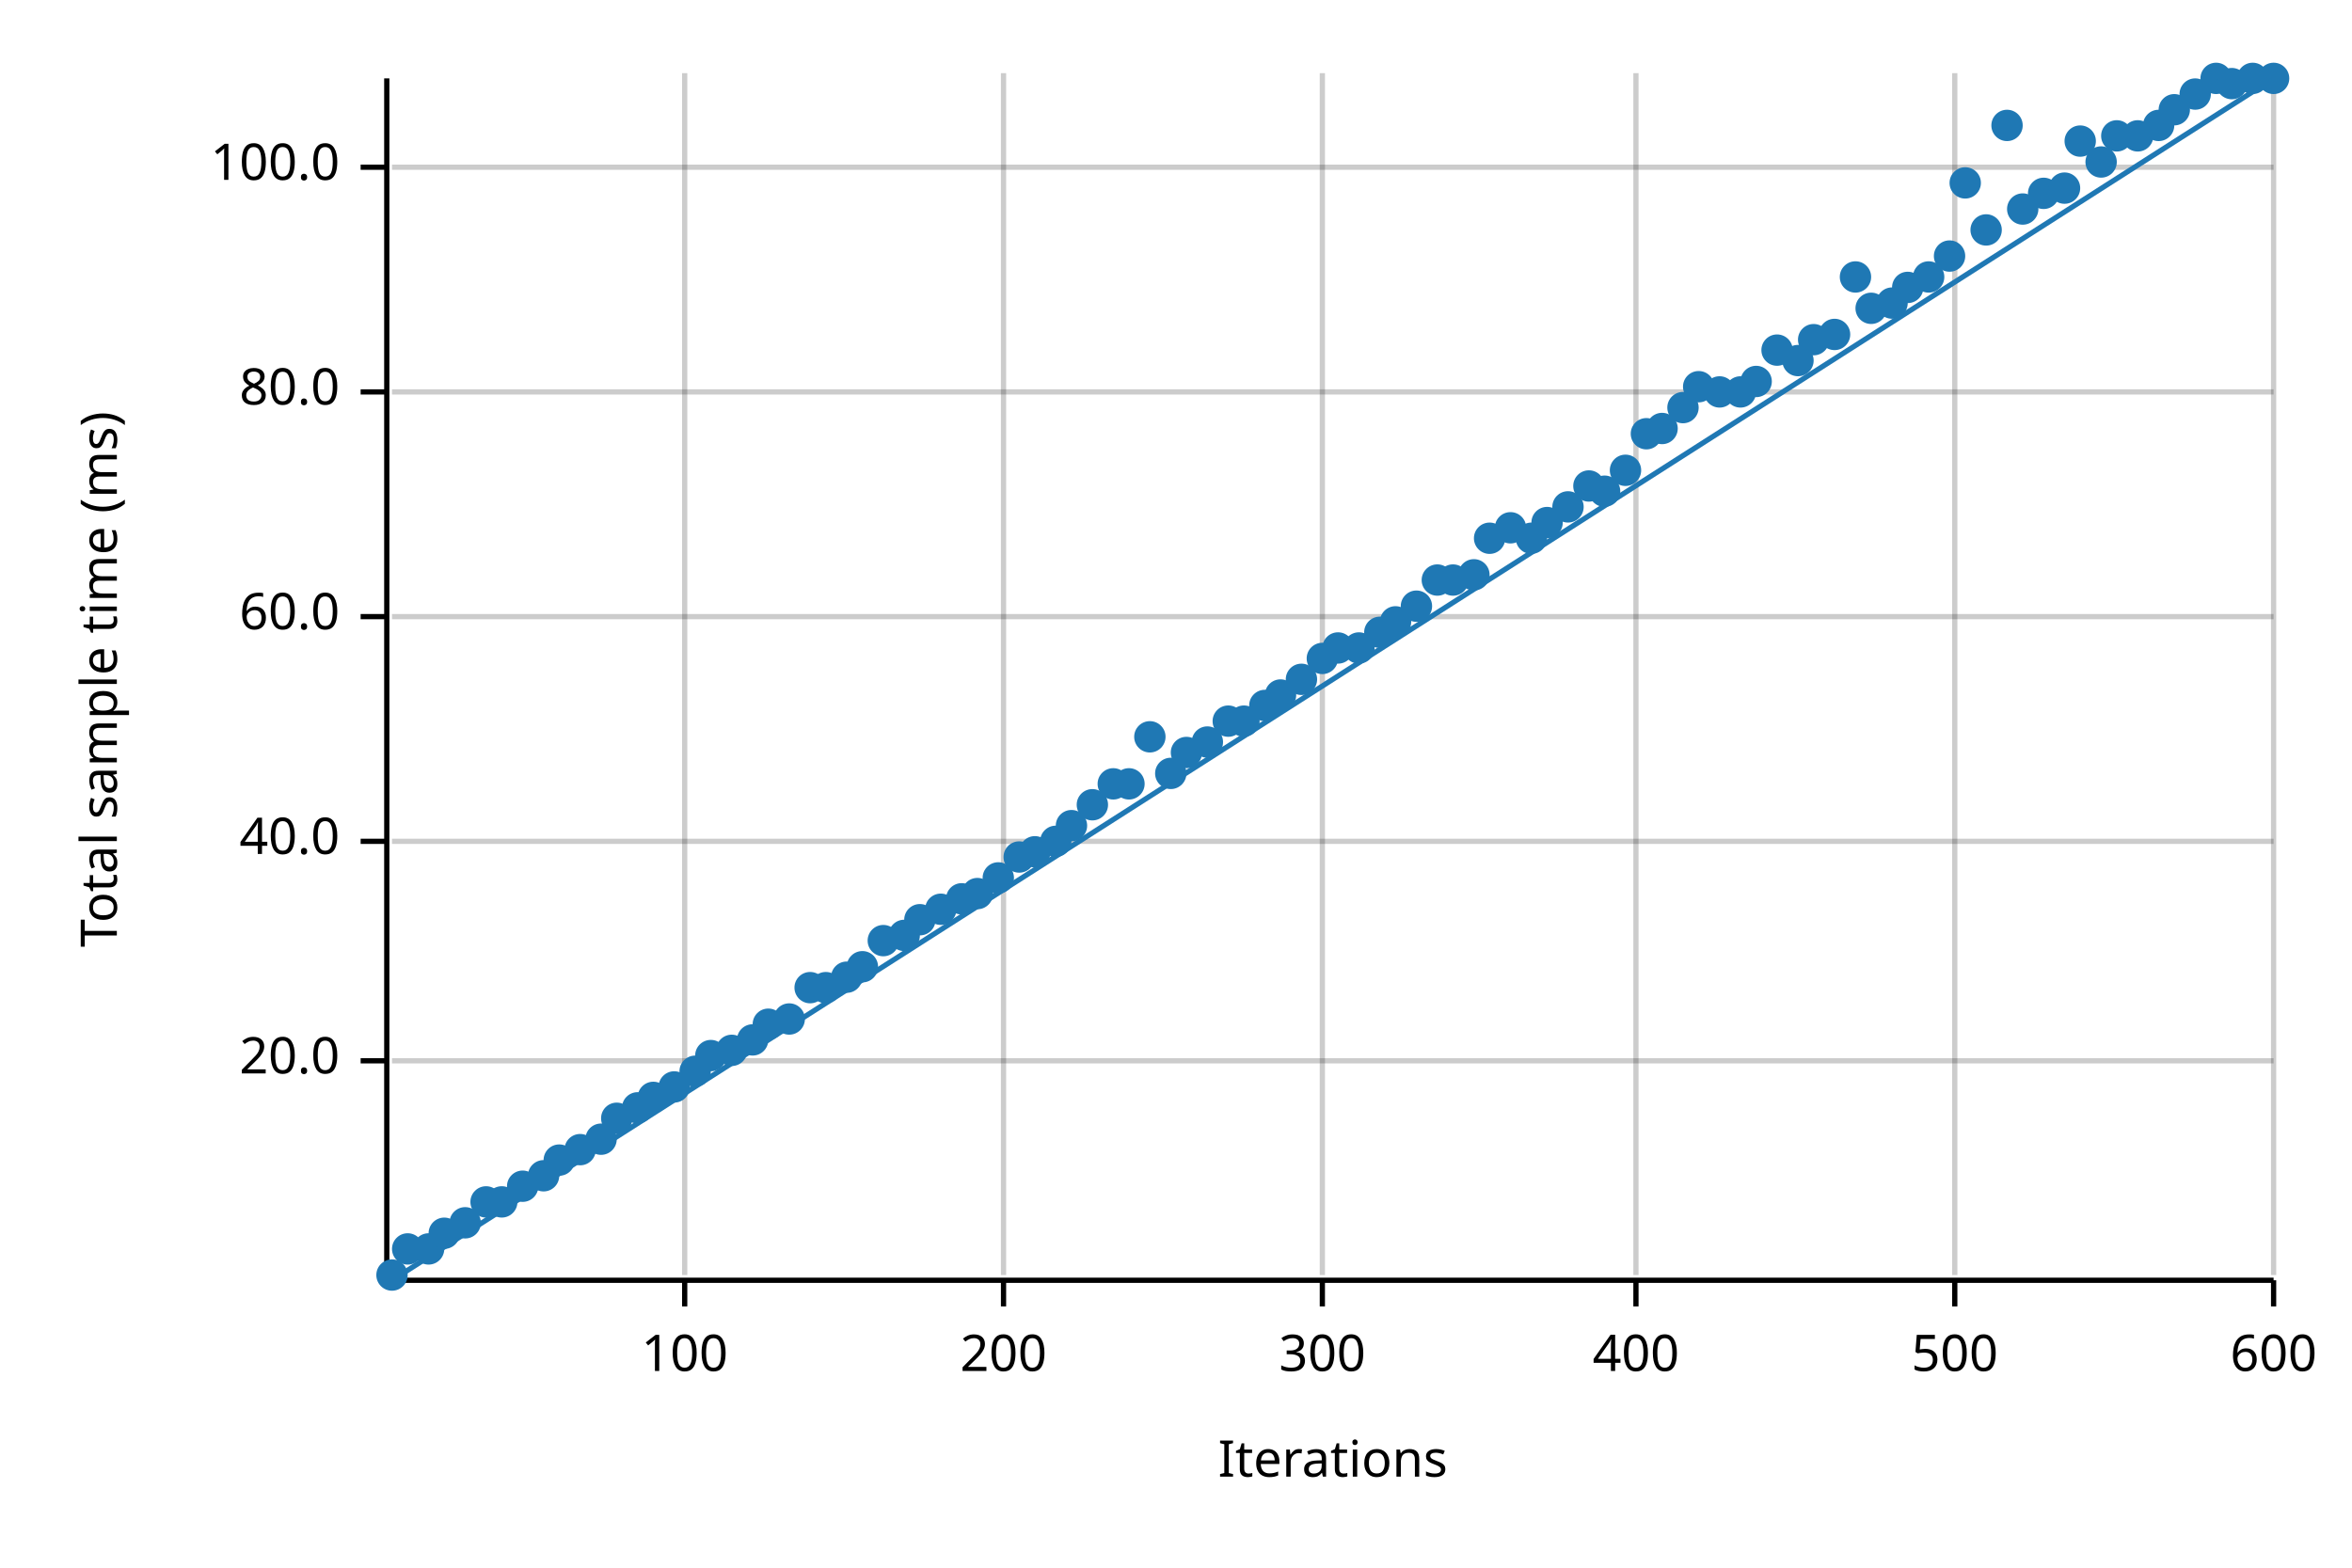
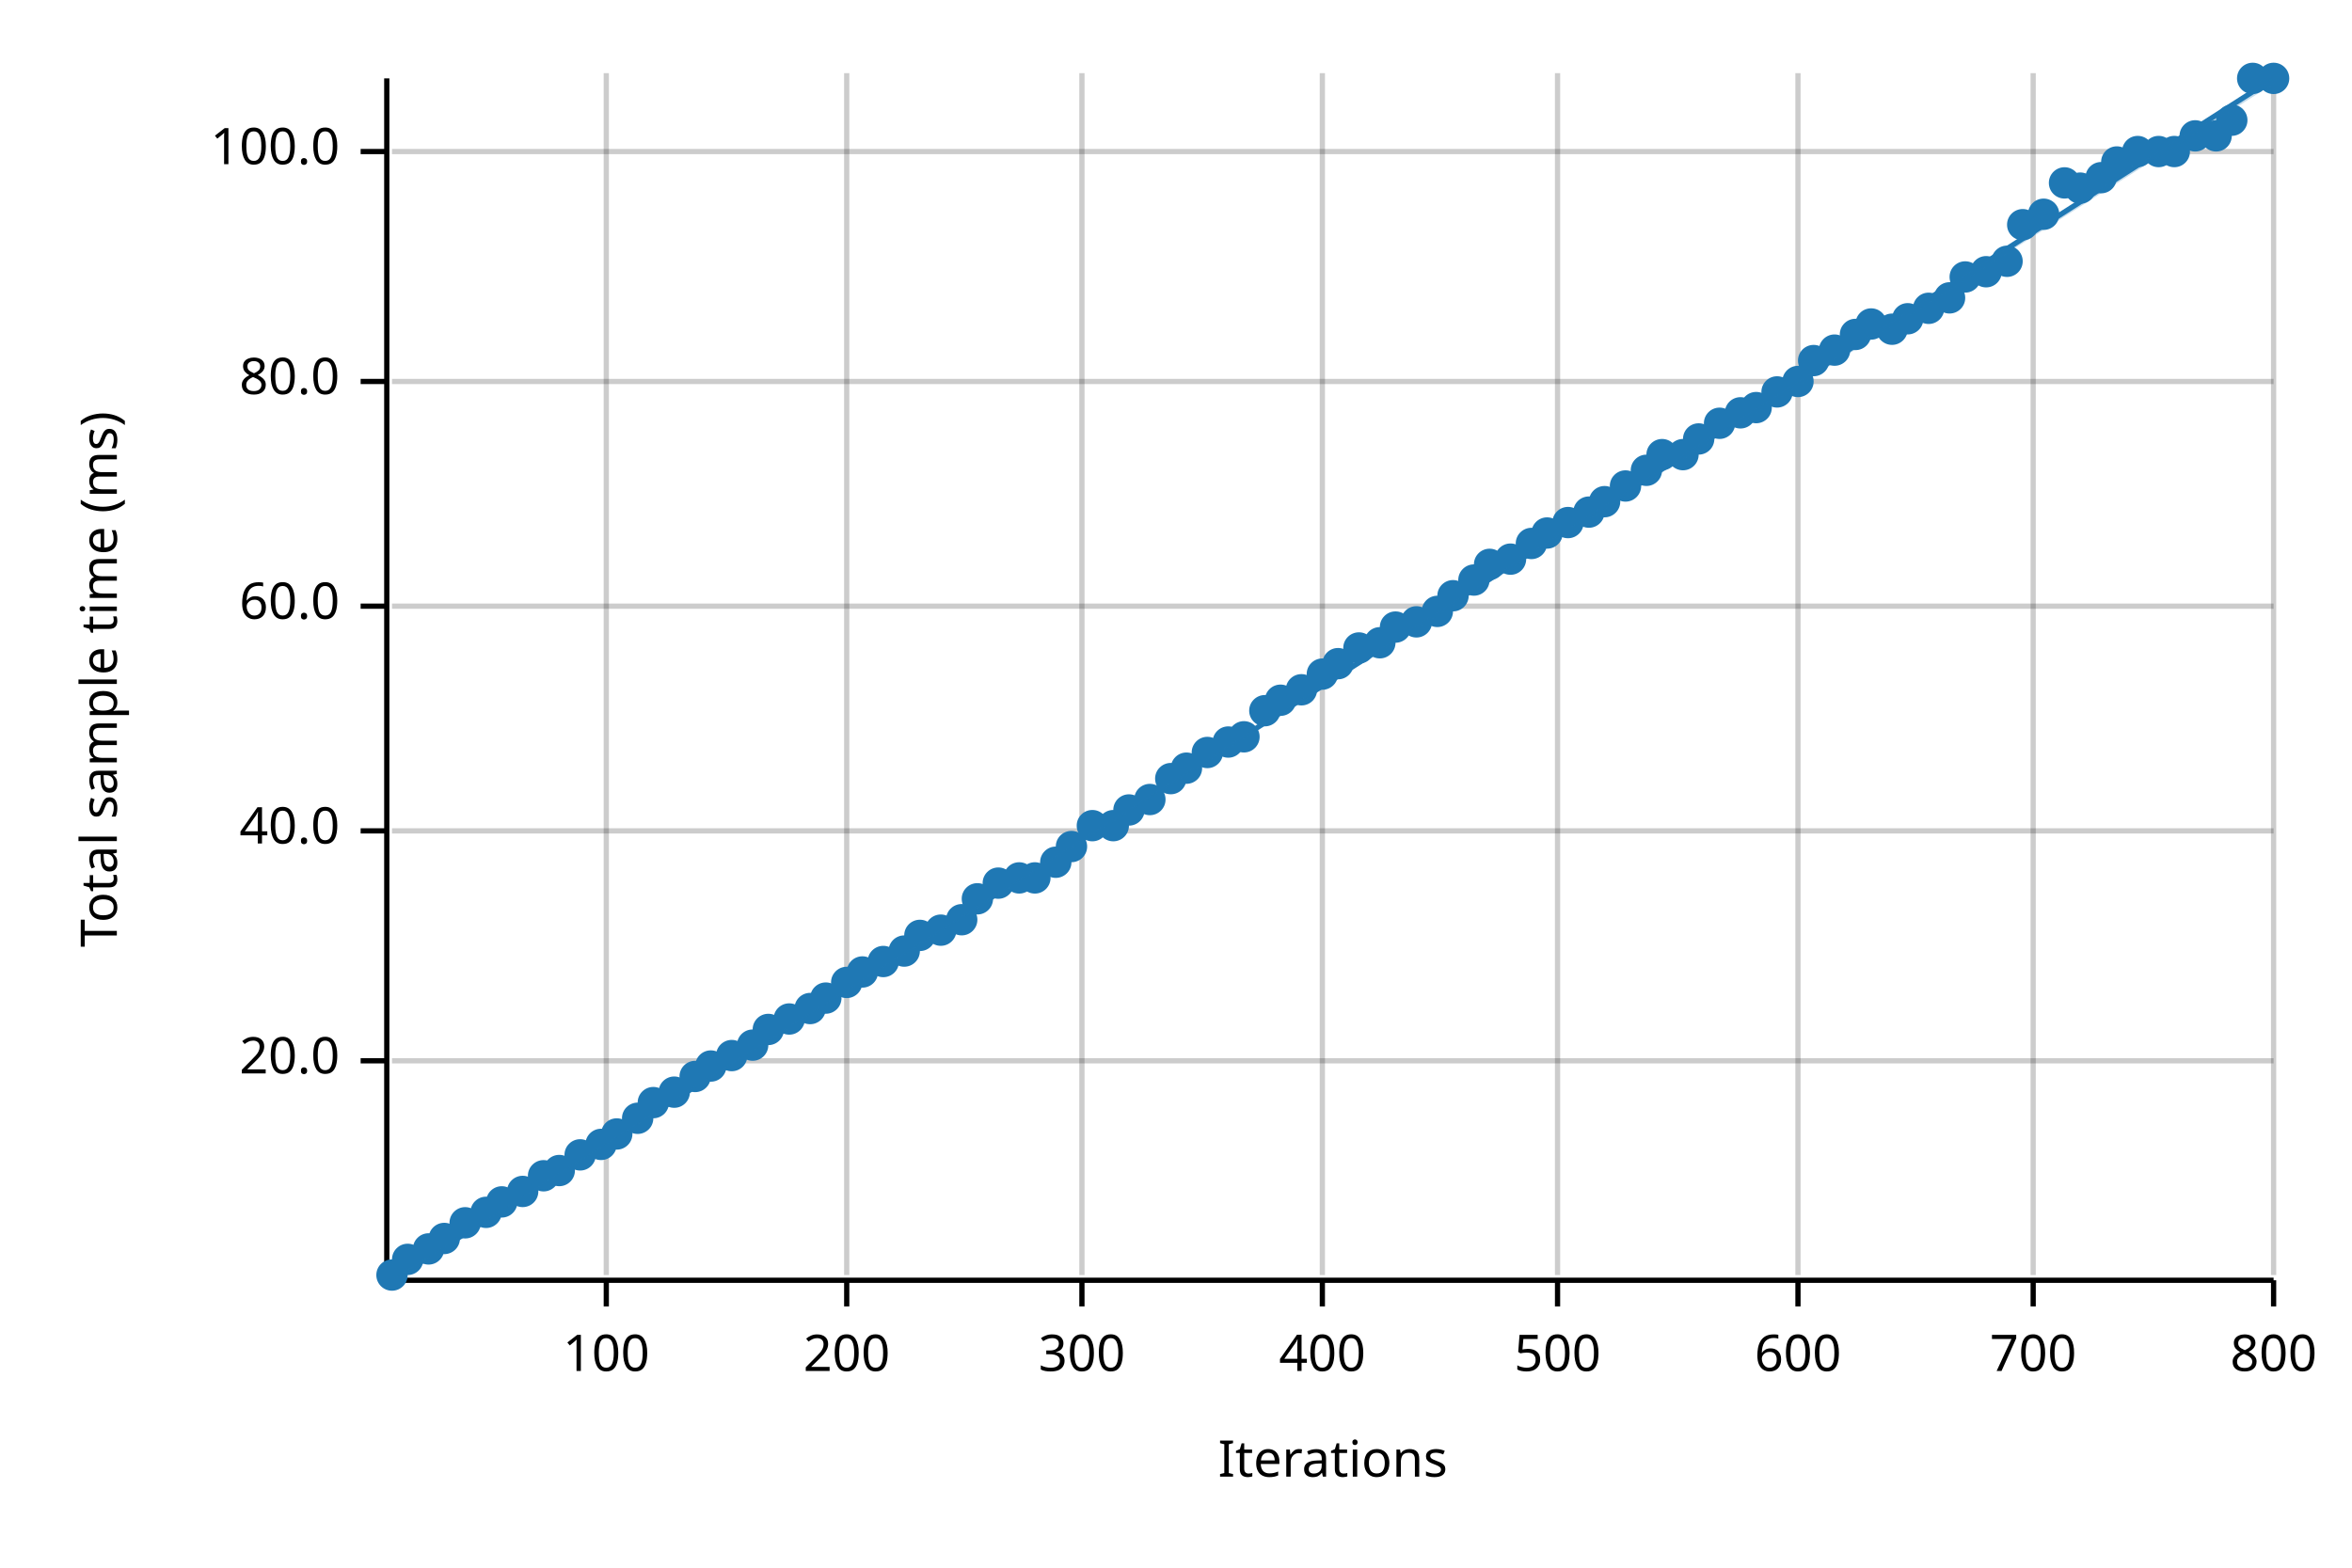
<svg xmlns="http://www.w3.org/2000/svg" width="450" height="300" viewBox="0 0 450 300">
  <text x="15" y="130" dy="0.76em" text-anchor="middle" font-family="sans-serif" font-size="9.677" opacity="1" fill="#000000" transform="rotate(270, 15, 130)">
Total sample time (ms)
</text>
  <text x="255" y="285" dy="-0.5ex" text-anchor="middle" font-family="sans-serif" font-size="9.677" opacity="1" fill="#000000">
Iterations
</text>
-   <line opacity="0.2" stroke="#000000" stroke-width="1" x1="131" y1="244" x2="131" y2="14" />
-   <line opacity="0.2" stroke="#000000" stroke-width="1" x1="192" y1="244" x2="192" y2="14" />
+   <line opacity="0.2" stroke="#000000" stroke-width="1" x1="116" y1="244" x2="116" y2="14" />
+   <line opacity="0.2" stroke="#000000" stroke-width="1" x1="162" y1="244" x2="162" y2="14" />
+   <line opacity="0.2" stroke="#000000" stroke-width="1" x1="207" y1="244" x2="207" y2="14" />
  <line opacity="0.2" stroke="#000000" stroke-width="1" x1="253" y1="244" x2="253" y2="14" />
-   <line opacity="0.2" stroke="#000000" stroke-width="1" x1="313" y1="244" x2="313" y2="14" />
-   <line opacity="0.2" stroke="#000000" stroke-width="1" x1="374" y1="244" x2="374" y2="14" />
+   <line opacity="0.2" stroke="#000000" stroke-width="1" x1="298" y1="244" x2="298" y2="14" />
+   <line opacity="0.2" stroke="#000000" stroke-width="1" x1="344" y1="244" x2="344" y2="14" />
+   <line opacity="0.2" stroke="#000000" stroke-width="1" x1="389" y1="244" x2="389" y2="14" />
  <line opacity="0.2" stroke="#000000" stroke-width="1" x1="435" y1="244" x2="435" y2="14" />
  <line opacity="0.2" stroke="#000000" stroke-width="1" x1="75" y1="203" x2="435" y2="203" />
-   <line opacity="0.2" stroke="#000000" stroke-width="1" x1="75" y1="161" x2="435" y2="161" />
-   <line opacity="0.2" stroke="#000000" stroke-width="1" x1="75" y1="118" x2="435" y2="118" />
-   <line opacity="0.2" stroke="#000000" stroke-width="1" x1="75" y1="75" x2="435" y2="75" />
-   <line opacity="0.2" stroke="#000000" stroke-width="1" x1="75" y1="32" x2="435" y2="32" />
+   <line opacity="0.2" stroke="#000000" stroke-width="1" x1="75" y1="159" x2="435" y2="159" />
+   <line opacity="0.2" stroke="#000000" stroke-width="1" x1="75" y1="116" x2="435" y2="116" />
+   <line opacity="0.2" stroke="#000000" stroke-width="1" x1="75" y1="73" x2="435" y2="73" />
+   <line opacity="0.2" stroke="#000000" stroke-width="1" x1="75" y1="29" x2="435" y2="29" />
  <polyline fill="none" opacity="1" stroke="#000000" stroke-width="1" points="74,15 74,245 " />
  <text x="65" y="203" dy="0.5ex" text-anchor="end" font-family="sans-serif" font-size="9.677" opacity="1" fill="#000000">
20.0
</text>
  <polyline fill="none" opacity="1" stroke="#000000" stroke-width="1" points="69,203 74,203 " />
-   <text x="65" y="161" dy="0.5ex" text-anchor="end" font-family="sans-serif" font-size="9.677" opacity="1" fill="#000000">
+   <text x="65" y="159" dy="0.5ex" text-anchor="end" font-family="sans-serif" font-size="9.677" opacity="1" fill="#000000">
40.0
</text>
-   <polyline fill="none" opacity="1" stroke="#000000" stroke-width="1" points="69,161 74,161 " />
-   <text x="65" y="118" dy="0.5ex" text-anchor="end" font-family="sans-serif" font-size="9.677" opacity="1" fill="#000000">
+   <polyline fill="none" opacity="1" stroke="#000000" stroke-width="1" points="69,159 74,159 " />
+   <text x="65" y="116" dy="0.5ex" text-anchor="end" font-family="sans-serif" font-size="9.677" opacity="1" fill="#000000">
60.0
</text>
-   <polyline fill="none" opacity="1" stroke="#000000" stroke-width="1" points="69,118 74,118 " />
-   <text x="65" y="75" dy="0.5ex" text-anchor="end" font-family="sans-serif" font-size="9.677" opacity="1" fill="#000000">
+   <polyline fill="none" opacity="1" stroke="#000000" stroke-width="1" points="69,116 74,116 " />
+   <text x="65" y="73" dy="0.5ex" text-anchor="end" font-family="sans-serif" font-size="9.677" opacity="1" fill="#000000">
80.0
</text>
-   <polyline fill="none" opacity="1" stroke="#000000" stroke-width="1" points="69,75 74,75 " />
-   <text x="65" y="32" dy="0.5ex" text-anchor="end" font-family="sans-serif" font-size="9.677" opacity="1" fill="#000000">
+   <polyline fill="none" opacity="1" stroke="#000000" stroke-width="1" points="69,73 74,73 " />
+   <text x="65" y="29" dy="0.5ex" text-anchor="end" font-family="sans-serif" font-size="9.677" opacity="1" fill="#000000">
100.0
</text>
-   <polyline fill="none" opacity="1" stroke="#000000" stroke-width="1" points="69,32 74,32 " />
+   <polyline fill="none" opacity="1" stroke="#000000" stroke-width="1" points="69,29 74,29 " />
  <polyline fill="none" opacity="1" stroke="#000000" stroke-width="1" points="75,245 435,245 " />
-   <text x="131" y="255" dy="0.76em" text-anchor="middle" font-family="sans-serif" font-size="9.677" opacity="1" fill="#000000">
+   <text x="116" y="255" dy="0.76em" text-anchor="middle" font-family="sans-serif" font-size="9.677" opacity="1" fill="#000000">
100
</text>
-   <polyline fill="none" opacity="1" stroke="#000000" stroke-width="1" points="131,245 131,250 " />
-   <text x="192" y="255" dy="0.76em" text-anchor="middle" font-family="sans-serif" font-size="9.677" opacity="1" fill="#000000">
+   <polyline fill="none" opacity="1" stroke="#000000" stroke-width="1" points="116,245 116,250 " />
+   <text x="162" y="255" dy="0.76em" text-anchor="middle" font-family="sans-serif" font-size="9.677" opacity="1" fill="#000000">
200
</text>
-   <polyline fill="none" opacity="1" stroke="#000000" stroke-width="1" points="192,245 192,250 " />
-   <text x="253" y="255" dy="0.76em" text-anchor="middle" font-family="sans-serif" font-size="9.677" opacity="1" fill="#000000">
+   <polyline fill="none" opacity="1" stroke="#000000" stroke-width="1" points="162,245 162,250 " />
+   <text x="207" y="255" dy="0.76em" text-anchor="middle" font-family="sans-serif" font-size="9.677" opacity="1" fill="#000000">
300
</text>
-   <polyline fill="none" opacity="1" stroke="#000000" stroke-width="1" points="253,245 253,250 " />
-   <text x="313" y="255" dy="0.76em" text-anchor="middle" font-family="sans-serif" font-size="9.677" opacity="1" fill="#000000">
+   <polyline fill="none" opacity="1" stroke="#000000" stroke-width="1" points="207,245 207,250 " />
+   <text x="253" y="255" dy="0.76em" text-anchor="middle" font-family="sans-serif" font-size="9.677" opacity="1" fill="#000000">
400
</text>
-   <polyline fill="none" opacity="1" stroke="#000000" stroke-width="1" points="313,245 313,250 " />
-   <text x="374" y="255" dy="0.76em" text-anchor="middle" font-family="sans-serif" font-size="9.677" opacity="1" fill="#000000">
+   <polyline fill="none" opacity="1" stroke="#000000" stroke-width="1" points="253,245 253,250 " />
+   <text x="298" y="255" dy="0.76em" text-anchor="middle" font-family="sans-serif" font-size="9.677" opacity="1" fill="#000000">
500
</text>
-   <polyline fill="none" opacity="1" stroke="#000000" stroke-width="1" points="374,245 374,250 " />
+   <polyline fill="none" opacity="1" stroke="#000000" stroke-width="1" points="298,245 298,250 " />
+   <text x="344" y="255" dy="0.76em" text-anchor="middle" font-family="sans-serif" font-size="9.677" opacity="1" fill="#000000">
+ 600
+ </text>
+   <polyline fill="none" opacity="1" stroke="#000000" stroke-width="1" points="344,245 344,250 " />
+   <text x="389" y="255" dy="0.76em" text-anchor="middle" font-family="sans-serif" font-size="9.677" opacity="1" fill="#000000">
+ 700
+ </text>
+   <polyline fill="none" opacity="1" stroke="#000000" stroke-width="1" points="389,245 389,250 " />
  <text x="435" y="255" dy="0.76em" text-anchor="middle" font-family="sans-serif" font-size="9.677" opacity="1" fill="#000000">
- 600
+ 800
</text>
  <polyline fill="none" opacity="1" stroke="#000000" stroke-width="1" points="435,245 435,250 " />
  <circle cx="75" cy="244" r="3" opacity="1" fill="#1F78B4" stroke="none" stroke-width="1" />
-   <circle cx="78" cy="239" r="3" opacity="1" fill="#1F78B4" stroke="none" stroke-width="1" />
+   <circle cx="78" cy="241" r="3" opacity="1" fill="#1F78B4" stroke="none" stroke-width="1" />
  <circle cx="82" cy="239" r="3" opacity="1" fill="#1F78B4" stroke="none" stroke-width="1" />
-   <circle cx="85" cy="236" r="3" opacity="1" fill="#1F78B4" stroke="none" stroke-width="1" />
+   <circle cx="85" cy="237" r="3" opacity="1" fill="#1F78B4" stroke="none" stroke-width="1" />
  <circle cx="89" cy="234" r="3" opacity="1" fill="#1F78B4" stroke="none" stroke-width="1" />
-   <circle cx="93" cy="230" r="3" opacity="1" fill="#1F78B4" stroke="none" stroke-width="1" />
+   <circle cx="93" cy="232" r="3" opacity="1" fill="#1F78B4" stroke="none" stroke-width="1" />
  <circle cx="96" cy="230" r="3" opacity="1" fill="#1F78B4" stroke="none" stroke-width="1" />
-   <circle cx="100" cy="227" r="3" opacity="1" fill="#1F78B4" stroke="none" stroke-width="1" />
+   <circle cx="100" cy="228" r="3" opacity="1" fill="#1F78B4" stroke="none" stroke-width="1" />
  <circle cx="104" cy="225" r="3" opacity="1" fill="#1F78B4" stroke="none" stroke-width="1" />
-   <circle cx="107" cy="222" r="3" opacity="1" fill="#1F78B4" stroke="none" stroke-width="1" />
-   <circle cx="111" cy="220" r="3" opacity="1" fill="#1F78B4" stroke="none" stroke-width="1" />
-   <circle cx="115" cy="218" r="3" opacity="1" fill="#1F78B4" stroke="none" stroke-width="1" />
-   <circle cx="118" cy="214" r="3" opacity="1" fill="#1F78B4" stroke="none" stroke-width="1" />
-   <circle cx="122" cy="212" r="3" opacity="1" fill="#1F78B4" stroke="none" stroke-width="1" />
-   <circle cx="125" cy="210" r="3" opacity="1" fill="#1F78B4" stroke="none" stroke-width="1" />
-   <circle cx="129" cy="208" r="3" opacity="1" fill="#1F78B4" stroke="none" stroke-width="1" />
-   <circle cx="133" cy="205" r="3" opacity="1" fill="#1F78B4" stroke="none" stroke-width="1" />
-   <circle cx="136" cy="202" r="3" opacity="1" fill="#1F78B4" stroke="none" stroke-width="1" />
-   <circle cx="140" cy="201" r="3" opacity="1" fill="#1F78B4" stroke="none" stroke-width="1" />
-   <circle cx="144" cy="199" r="3" opacity="1" fill="#1F78B4" stroke="none" stroke-width="1" />
-   <circle cx="147" cy="196" r="3" opacity="1" fill="#1F78B4" stroke="none" stroke-width="1" />
+   <circle cx="107" cy="224" r="3" opacity="1" fill="#1F78B4" stroke="none" stroke-width="1" />
+   <circle cx="111" cy="221" r="3" opacity="1" fill="#1F78B4" stroke="none" stroke-width="1" />
+   <circle cx="115" cy="219" r="3" opacity="1" fill="#1F78B4" stroke="none" stroke-width="1" />
+   <circle cx="118" cy="217" r="3" opacity="1" fill="#1F78B4" stroke="none" stroke-width="1" />
+   <circle cx="122" cy="214" r="3" opacity="1" fill="#1F78B4" stroke="none" stroke-width="1" />
+   <circle cx="125" cy="211" r="3" opacity="1" fill="#1F78B4" stroke="none" stroke-width="1" />
+   <circle cx="129" cy="209" r="3" opacity="1" fill="#1F78B4" stroke="none" stroke-width="1" />
+   <circle cx="133" cy="206" r="3" opacity="1" fill="#1F78B4" stroke="none" stroke-width="1" />
+   <circle cx="136" cy="204" r="3" opacity="1" fill="#1F78B4" stroke="none" stroke-width="1" />
+   <circle cx="140" cy="202" r="3" opacity="1" fill="#1F78B4" stroke="none" stroke-width="1" />
+   <circle cx="144" cy="200" r="3" opacity="1" fill="#1F78B4" stroke="none" stroke-width="1" />
+   <circle cx="147" cy="197" r="3" opacity="1" fill="#1F78B4" stroke="none" stroke-width="1" />
  <circle cx="151" cy="195" r="3" opacity="1" fill="#1F78B4" stroke="none" stroke-width="1" />
-   <circle cx="155" cy="189" r="3" opacity="1" fill="#1F78B4" stroke="none" stroke-width="1" />
-   <circle cx="158" cy="189" r="3" opacity="1" fill="#1F78B4" stroke="none" stroke-width="1" />
-   <circle cx="162" cy="187" r="3" opacity="1" fill="#1F78B4" stroke="none" stroke-width="1" />
-   <circle cx="165" cy="185" r="3" opacity="1" fill="#1F78B4" stroke="none" stroke-width="1" />
-   <circle cx="169" cy="180" r="3" opacity="1" fill="#1F78B4" stroke="none" stroke-width="1" />
-   <circle cx="173" cy="179" r="3" opacity="1" fill="#1F78B4" stroke="none" stroke-width="1" />
-   <circle cx="176" cy="176" r="3" opacity="1" fill="#1F78B4" stroke="none" stroke-width="1" />
-   <circle cx="180" cy="174" r="3" opacity="1" fill="#1F78B4" stroke="none" stroke-width="1" />
-   <circle cx="184" cy="172" r="3" opacity="1" fill="#1F78B4" stroke="none" stroke-width="1" />
-   <circle cx="187" cy="171" r="3" opacity="1" fill="#1F78B4" stroke="none" stroke-width="1" />
-   <circle cx="191" cy="168" r="3" opacity="1" fill="#1F78B4" stroke="none" stroke-width="1" />
-   <circle cx="195" cy="164" r="3" opacity="1" fill="#1F78B4" stroke="none" stroke-width="1" />
-   <circle cx="198" cy="163" r="3" opacity="1" fill="#1F78B4" stroke="none" stroke-width="1" />
-   <circle cx="202" cy="161" r="3" opacity="1" fill="#1F78B4" stroke="none" stroke-width="1" />
-   <circle cx="205" cy="158" r="3" opacity="1" fill="#1F78B4" stroke="none" stroke-width="1" />
-   <circle cx="209" cy="154" r="3" opacity="1" fill="#1F78B4" stroke="none" stroke-width="1" />
-   <circle cx="213" cy="150" r="3" opacity="1" fill="#1F78B4" stroke="none" stroke-width="1" />
-   <circle cx="216" cy="150" r="3" opacity="1" fill="#1F78B4" stroke="none" stroke-width="1" />
-   <circle cx="220" cy="141" r="3" opacity="1" fill="#1F78B4" stroke="none" stroke-width="1" />
-   <circle cx="224" cy="148" r="3" opacity="1" fill="#1F78B4" stroke="none" stroke-width="1" />
-   <circle cx="227" cy="144" r="3" opacity="1" fill="#1F78B4" stroke="none" stroke-width="1" />
-   <circle cx="231" cy="142" r="3" opacity="1" fill="#1F78B4" stroke="none" stroke-width="1" />
-   <circle cx="235" cy="138" r="3" opacity="1" fill="#1F78B4" stroke="none" stroke-width="1" />
-   <circle cx="238" cy="138" r="3" opacity="1" fill="#1F78B4" stroke="none" stroke-width="1" />
-   <circle cx="242" cy="135" r="3" opacity="1" fill="#1F78B4" stroke="none" stroke-width="1" />
-   <circle cx="245" cy="133" r="3" opacity="1" fill="#1F78B4" stroke="none" stroke-width="1" />
-   <circle cx="249" cy="130" r="3" opacity="1" fill="#1F78B4" stroke="none" stroke-width="1" />
-   <circle cx="253" cy="126" r="3" opacity="1" fill="#1F78B4" stroke="none" stroke-width="1" />
-   <circle cx="256" cy="124" r="3" opacity="1" fill="#1F78B4" stroke="none" stroke-width="1" />
+   <circle cx="155" cy="193" r="3" opacity="1" fill="#1F78B4" stroke="none" stroke-width="1" />
+   <circle cx="158" cy="191" r="3" opacity="1" fill="#1F78B4" stroke="none" stroke-width="1" />
+   <circle cx="162" cy="188" r="3" opacity="1" fill="#1F78B4" stroke="none" stroke-width="1" />
+   <circle cx="165" cy="186" r="3" opacity="1" fill="#1F78B4" stroke="none" stroke-width="1" />
+   <circle cx="169" cy="184" r="3" opacity="1" fill="#1F78B4" stroke="none" stroke-width="1" />
+   <circle cx="173" cy="182" r="3" opacity="1" fill="#1F78B4" stroke="none" stroke-width="1" />
+   <circle cx="176" cy="179" r="3" opacity="1" fill="#1F78B4" stroke="none" stroke-width="1" />
+   <circle cx="180" cy="178" r="3" opacity="1" fill="#1F78B4" stroke="none" stroke-width="1" />
+   <circle cx="184" cy="176" r="3" opacity="1" fill="#1F78B4" stroke="none" stroke-width="1" />
+   <circle cx="187" cy="172" r="3" opacity="1" fill="#1F78B4" stroke="none" stroke-width="1" />
+   <circle cx="191" cy="169" r="3" opacity="1" fill="#1F78B4" stroke="none" stroke-width="1" />
+   <circle cx="195" cy="168" r="3" opacity="1" fill="#1F78B4" stroke="none" stroke-width="1" />
+   <circle cx="198" cy="168" r="3" opacity="1" fill="#1F78B4" stroke="none" stroke-width="1" />
+   <circle cx="202" cy="165" r="3" opacity="1" fill="#1F78B4" stroke="none" stroke-width="1" />
+   <circle cx="205" cy="162" r="3" opacity="1" fill="#1F78B4" stroke="none" stroke-width="1" />
+   <circle cx="209" cy="158" r="3" opacity="1" fill="#1F78B4" stroke="none" stroke-width="1" />
+   <circle cx="213" cy="158" r="3" opacity="1" fill="#1F78B4" stroke="none" stroke-width="1" />
+   <circle cx="216" cy="155" r="3" opacity="1" fill="#1F78B4" stroke="none" stroke-width="1" />
+   <circle cx="220" cy="153" r="3" opacity="1" fill="#1F78B4" stroke="none" stroke-width="1" />
+   <circle cx="224" cy="149" r="3" opacity="1" fill="#1F78B4" stroke="none" stroke-width="1" />
+   <circle cx="227" cy="147" r="3" opacity="1" fill="#1F78B4" stroke="none" stroke-width="1" />
+   <circle cx="231" cy="144" r="3" opacity="1" fill="#1F78B4" stroke="none" stroke-width="1" />
+   <circle cx="235" cy="142" r="3" opacity="1" fill="#1F78B4" stroke="none" stroke-width="1" />
+   <circle cx="238" cy="141" r="3" opacity="1" fill="#1F78B4" stroke="none" stroke-width="1" />
+   <circle cx="242" cy="136" r="3" opacity="1" fill="#1F78B4" stroke="none" stroke-width="1" />
+   <circle cx="245" cy="134" r="3" opacity="1" fill="#1F78B4" stroke="none" stroke-width="1" />
+   <circle cx="249" cy="132" r="3" opacity="1" fill="#1F78B4" stroke="none" stroke-width="1" />
+   <circle cx="253" cy="129" r="3" opacity="1" fill="#1F78B4" stroke="none" stroke-width="1" />
+   <circle cx="256" cy="127" r="3" opacity="1" fill="#1F78B4" stroke="none" stroke-width="1" />
  <circle cx="260" cy="124" r="3" opacity="1" fill="#1F78B4" stroke="none" stroke-width="1" />
-   <circle cx="264" cy="121" r="3" opacity="1" fill="#1F78B4" stroke="none" stroke-width="1" />
-   <circle cx="267" cy="119" r="3" opacity="1" fill="#1F78B4" stroke="none" stroke-width="1" />
-   <circle cx="271" cy="116" r="3" opacity="1" fill="#1F78B4" stroke="none" stroke-width="1" />
-   <circle cx="275" cy="111" r="3" opacity="1" fill="#1F78B4" stroke="none" stroke-width="1" />
-   <circle cx="278" cy="111" r="3" opacity="1" fill="#1F78B4" stroke="none" stroke-width="1" />
-   <circle cx="282" cy="110" r="3" opacity="1" fill="#1F78B4" stroke="none" stroke-width="1" />
-   <circle cx="285" cy="103" r="3" opacity="1" fill="#1F78B4" stroke="none" stroke-width="1" />
-   <circle cx="289" cy="101" r="3" opacity="1" fill="#1F78B4" stroke="none" stroke-width="1" />
-   <circle cx="293" cy="103" r="3" opacity="1" fill="#1F78B4" stroke="none" stroke-width="1" />
-   <circle cx="296" cy="100" r="3" opacity="1" fill="#1F78B4" stroke="none" stroke-width="1" />
-   <circle cx="300" cy="97" r="3" opacity="1" fill="#1F78B4" stroke="none" stroke-width="1" />
-   <circle cx="304" cy="93" r="3" opacity="1" fill="#1F78B4" stroke="none" stroke-width="1" />
-   <circle cx="307" cy="94" r="3" opacity="1" fill="#1F78B4" stroke="none" stroke-width="1" />
-   <circle cx="311" cy="90" r="3" opacity="1" fill="#1F78B4" stroke="none" stroke-width="1" />
-   <circle cx="315" cy="83" r="3" opacity="1" fill="#1F78B4" stroke="none" stroke-width="1" />
-   <circle cx="318" cy="82" r="3" opacity="1" fill="#1F78B4" stroke="none" stroke-width="1" />
-   <circle cx="322" cy="78" r="3" opacity="1" fill="#1F78B4" stroke="none" stroke-width="1" />
-   <circle cx="325" cy="74" r="3" opacity="1" fill="#1F78B4" stroke="none" stroke-width="1" />
-   <circle cx="329" cy="75" r="3" opacity="1" fill="#1F78B4" stroke="none" stroke-width="1" />
-   <circle cx="333" cy="75" r="3" opacity="1" fill="#1F78B4" stroke="none" stroke-width="1" />
-   <circle cx="336" cy="73" r="3" opacity="1" fill="#1F78B4" stroke="none" stroke-width="1" />
-   <circle cx="340" cy="67" r="3" opacity="1" fill="#1F78B4" stroke="none" stroke-width="1" />
-   <circle cx="344" cy="69" r="3" opacity="1" fill="#1F78B4" stroke="none" stroke-width="1" />
-   <circle cx="347" cy="65" r="3" opacity="1" fill="#1F78B4" stroke="none" stroke-width="1" />
-   <circle cx="351" cy="64" r="3" opacity="1" fill="#1F78B4" stroke="none" stroke-width="1" />
-   <circle cx="355" cy="53" r="3" opacity="1" fill="#1F78B4" stroke="none" stroke-width="1" />
-   <circle cx="358" cy="59" r="3" opacity="1" fill="#1F78B4" stroke="none" stroke-width="1" />
-   <circle cx="362" cy="58" r="3" opacity="1" fill="#1F78B4" stroke="none" stroke-width="1" />
-   <circle cx="365" cy="55" r="3" opacity="1" fill="#1F78B4" stroke="none" stroke-width="1" />
-   <circle cx="369" cy="53" r="3" opacity="1" fill="#1F78B4" stroke="none" stroke-width="1" />
-   <circle cx="373" cy="49" r="3" opacity="1" fill="#1F78B4" stroke="none" stroke-width="1" />
-   <circle cx="376" cy="35" r="3" opacity="1" fill="#1F78B4" stroke="none" stroke-width="1" />
-   <circle cx="380" cy="44" r="3" opacity="1" fill="#1F78B4" stroke="none" stroke-width="1" />
-   <circle cx="384" cy="24" r="3" opacity="1" fill="#1F78B4" stroke="none" stroke-width="1" />
-   <circle cx="387" cy="40" r="3" opacity="1" fill="#1F78B4" stroke="none" stroke-width="1" />
-   <circle cx="391" cy="37" r="3" opacity="1" fill="#1F78B4" stroke="none" stroke-width="1" />
-   <circle cx="395" cy="36" r="3" opacity="1" fill="#1F78B4" stroke="none" stroke-width="1" />
-   <circle cx="398" cy="27" r="3" opacity="1" fill="#1F78B4" stroke="none" stroke-width="1" />
-   <circle cx="402" cy="31" r="3" opacity="1" fill="#1F78B4" stroke="none" stroke-width="1" />
-   <circle cx="405" cy="26" r="3" opacity="1" fill="#1F78B4" stroke="none" stroke-width="1" />
-   <circle cx="409" cy="26" r="3" opacity="1" fill="#1F78B4" stroke="none" stroke-width="1" />
-   <circle cx="413" cy="24" r="3" opacity="1" fill="#1F78B4" stroke="none" stroke-width="1" />
-   <circle cx="416" cy="21" r="3" opacity="1" fill="#1F78B4" stroke="none" stroke-width="1" />
-   <circle cx="420" cy="18" r="3" opacity="1" fill="#1F78B4" stroke="none" stroke-width="1" />
-   <circle cx="424" cy="15" r="3" opacity="1" fill="#1F78B4" stroke="none" stroke-width="1" />
-   <circle cx="427" cy="16" r="3" opacity="1" fill="#1F78B4" stroke="none" stroke-width="1" />
+   <circle cx="264" cy="123" r="3" opacity="1" fill="#1F78B4" stroke="none" stroke-width="1" />
+   <circle cx="267" cy="120" r="3" opacity="1" fill="#1F78B4" stroke="none" stroke-width="1" />
+   <circle cx="271" cy="119" r="3" opacity="1" fill="#1F78B4" stroke="none" stroke-width="1" />
+   <circle cx="275" cy="117" r="3" opacity="1" fill="#1F78B4" stroke="none" stroke-width="1" />
+   <circle cx="278" cy="114" r="3" opacity="1" fill="#1F78B4" stroke="none" stroke-width="1" />
+   <circle cx="282" cy="111" r="3" opacity="1" fill="#1F78B4" stroke="none" stroke-width="1" />
+   <circle cx="285" cy="108" r="3" opacity="1" fill="#1F78B4" stroke="none" stroke-width="1" />
+   <circle cx="289" cy="107" r="3" opacity="1" fill="#1F78B4" stroke="none" stroke-width="1" />
+   <circle cx="293" cy="104" r="3" opacity="1" fill="#1F78B4" stroke="none" stroke-width="1" />
+   <circle cx="296" cy="102" r="3" opacity="1" fill="#1F78B4" stroke="none" stroke-width="1" />
+   <circle cx="300" cy="100" r="3" opacity="1" fill="#1F78B4" stroke="none" stroke-width="1" />
+   <circle cx="304" cy="98" r="3" opacity="1" fill="#1F78B4" stroke="none" stroke-width="1" />
+   <circle cx="307" cy="96" r="3" opacity="1" fill="#1F78B4" stroke="none" stroke-width="1" />
+   <circle cx="311" cy="93" r="3" opacity="1" fill="#1F78B4" stroke="none" stroke-width="1" />
+   <circle cx="315" cy="90" r="3" opacity="1" fill="#1F78B4" stroke="none" stroke-width="1" />
+   <circle cx="318" cy="87" r="3" opacity="1" fill="#1F78B4" stroke="none" stroke-width="1" />
+   <circle cx="322" cy="87" r="3" opacity="1" fill="#1F78B4" stroke="none" stroke-width="1" />
+   <circle cx="325" cy="84" r="3" opacity="1" fill="#1F78B4" stroke="none" stroke-width="1" />
+   <circle cx="329" cy="81" r="3" opacity="1" fill="#1F78B4" stroke="none" stroke-width="1" />
+   <circle cx="333" cy="79" r="3" opacity="1" fill="#1F78B4" stroke="none" stroke-width="1" />
+   <circle cx="336" cy="78" r="3" opacity="1" fill="#1F78B4" stroke="none" stroke-width="1" />
+   <circle cx="340" cy="75" r="3" opacity="1" fill="#1F78B4" stroke="none" stroke-width="1" />
+   <circle cx="344" cy="73" r="3" opacity="1" fill="#1F78B4" stroke="none" stroke-width="1" />
+   <circle cx="347" cy="69" r="3" opacity="1" fill="#1F78B4" stroke="none" stroke-width="1" />
+   <circle cx="351" cy="67" r="3" opacity="1" fill="#1F78B4" stroke="none" stroke-width="1" />
+   <circle cx="355" cy="64" r="3" opacity="1" fill="#1F78B4" stroke="none" stroke-width="1" />
+   <circle cx="358" cy="62" r="3" opacity="1" fill="#1F78B4" stroke="none" stroke-width="1" />
+   <circle cx="362" cy="63" r="3" opacity="1" fill="#1F78B4" stroke="none" stroke-width="1" />
+   <circle cx="365" cy="61" r="3" opacity="1" fill="#1F78B4" stroke="none" stroke-width="1" />
+   <circle cx="369" cy="59" r="3" opacity="1" fill="#1F78B4" stroke="none" stroke-width="1" />
+   <circle cx="373" cy="57" r="3" opacity="1" fill="#1F78B4" stroke="none" stroke-width="1" />
+   <circle cx="376" cy="53" r="3" opacity="1" fill="#1F78B4" stroke="none" stroke-width="1" />
+   <circle cx="380" cy="52" r="3" opacity="1" fill="#1F78B4" stroke="none" stroke-width="1" />
+   <circle cx="384" cy="50" r="3" opacity="1" fill="#1F78B4" stroke="none" stroke-width="1" />
+   <circle cx="387" cy="43" r="3" opacity="1" fill="#1F78B4" stroke="none" stroke-width="1" />
+   <circle cx="391" cy="41" r="3" opacity="1" fill="#1F78B4" stroke="none" stroke-width="1" />
+   <circle cx="395" cy="35" r="3" opacity="1" fill="#1F78B4" stroke="none" stroke-width="1" />
+   <circle cx="398" cy="36" r="3" opacity="1" fill="#1F78B4" stroke="none" stroke-width="1" />
+   <circle cx="402" cy="34" r="3" opacity="1" fill="#1F78B4" stroke="none" stroke-width="1" />
+   <circle cx="405" cy="31" r="3" opacity="1" fill="#1F78B4" stroke="none" stroke-width="1" />
+   <circle cx="409" cy="29" r="3" opacity="1" fill="#1F78B4" stroke="none" stroke-width="1" />
+   <circle cx="413" cy="29" r="3" opacity="1" fill="#1F78B4" stroke="none" stroke-width="1" />
+   <circle cx="416" cy="29" r="3" opacity="1" fill="#1F78B4" stroke="none" stroke-width="1" />
+   <circle cx="420" cy="26" r="3" opacity="1" fill="#1F78B4" stroke="none" stroke-width="1" />
+   <circle cx="424" cy="26" r="3" opacity="1" fill="#1F78B4" stroke="none" stroke-width="1" />
+   <circle cx="427" cy="23" r="3" opacity="1" fill="#1F78B4" stroke="none" stroke-width="1" />
  <circle cx="431" cy="15" r="3" opacity="1" fill="#1F78B4" stroke="none" stroke-width="1" />
  <circle cx="435" cy="15" r="3" opacity="1" fill="#1F78B4" stroke="none" stroke-width="1" />
  <polyline fill="none" opacity="1" stroke="#1F78B4" stroke-width="1" points="75,245 435,15 " />
-   <polygon opacity="0.25" fill="#1F78B4" points="75,245 435,15 435,15 " />
+   <polygon opacity="0.25" fill="#1F78B4" points="75,245 435,16 435,15 " />
</svg>
